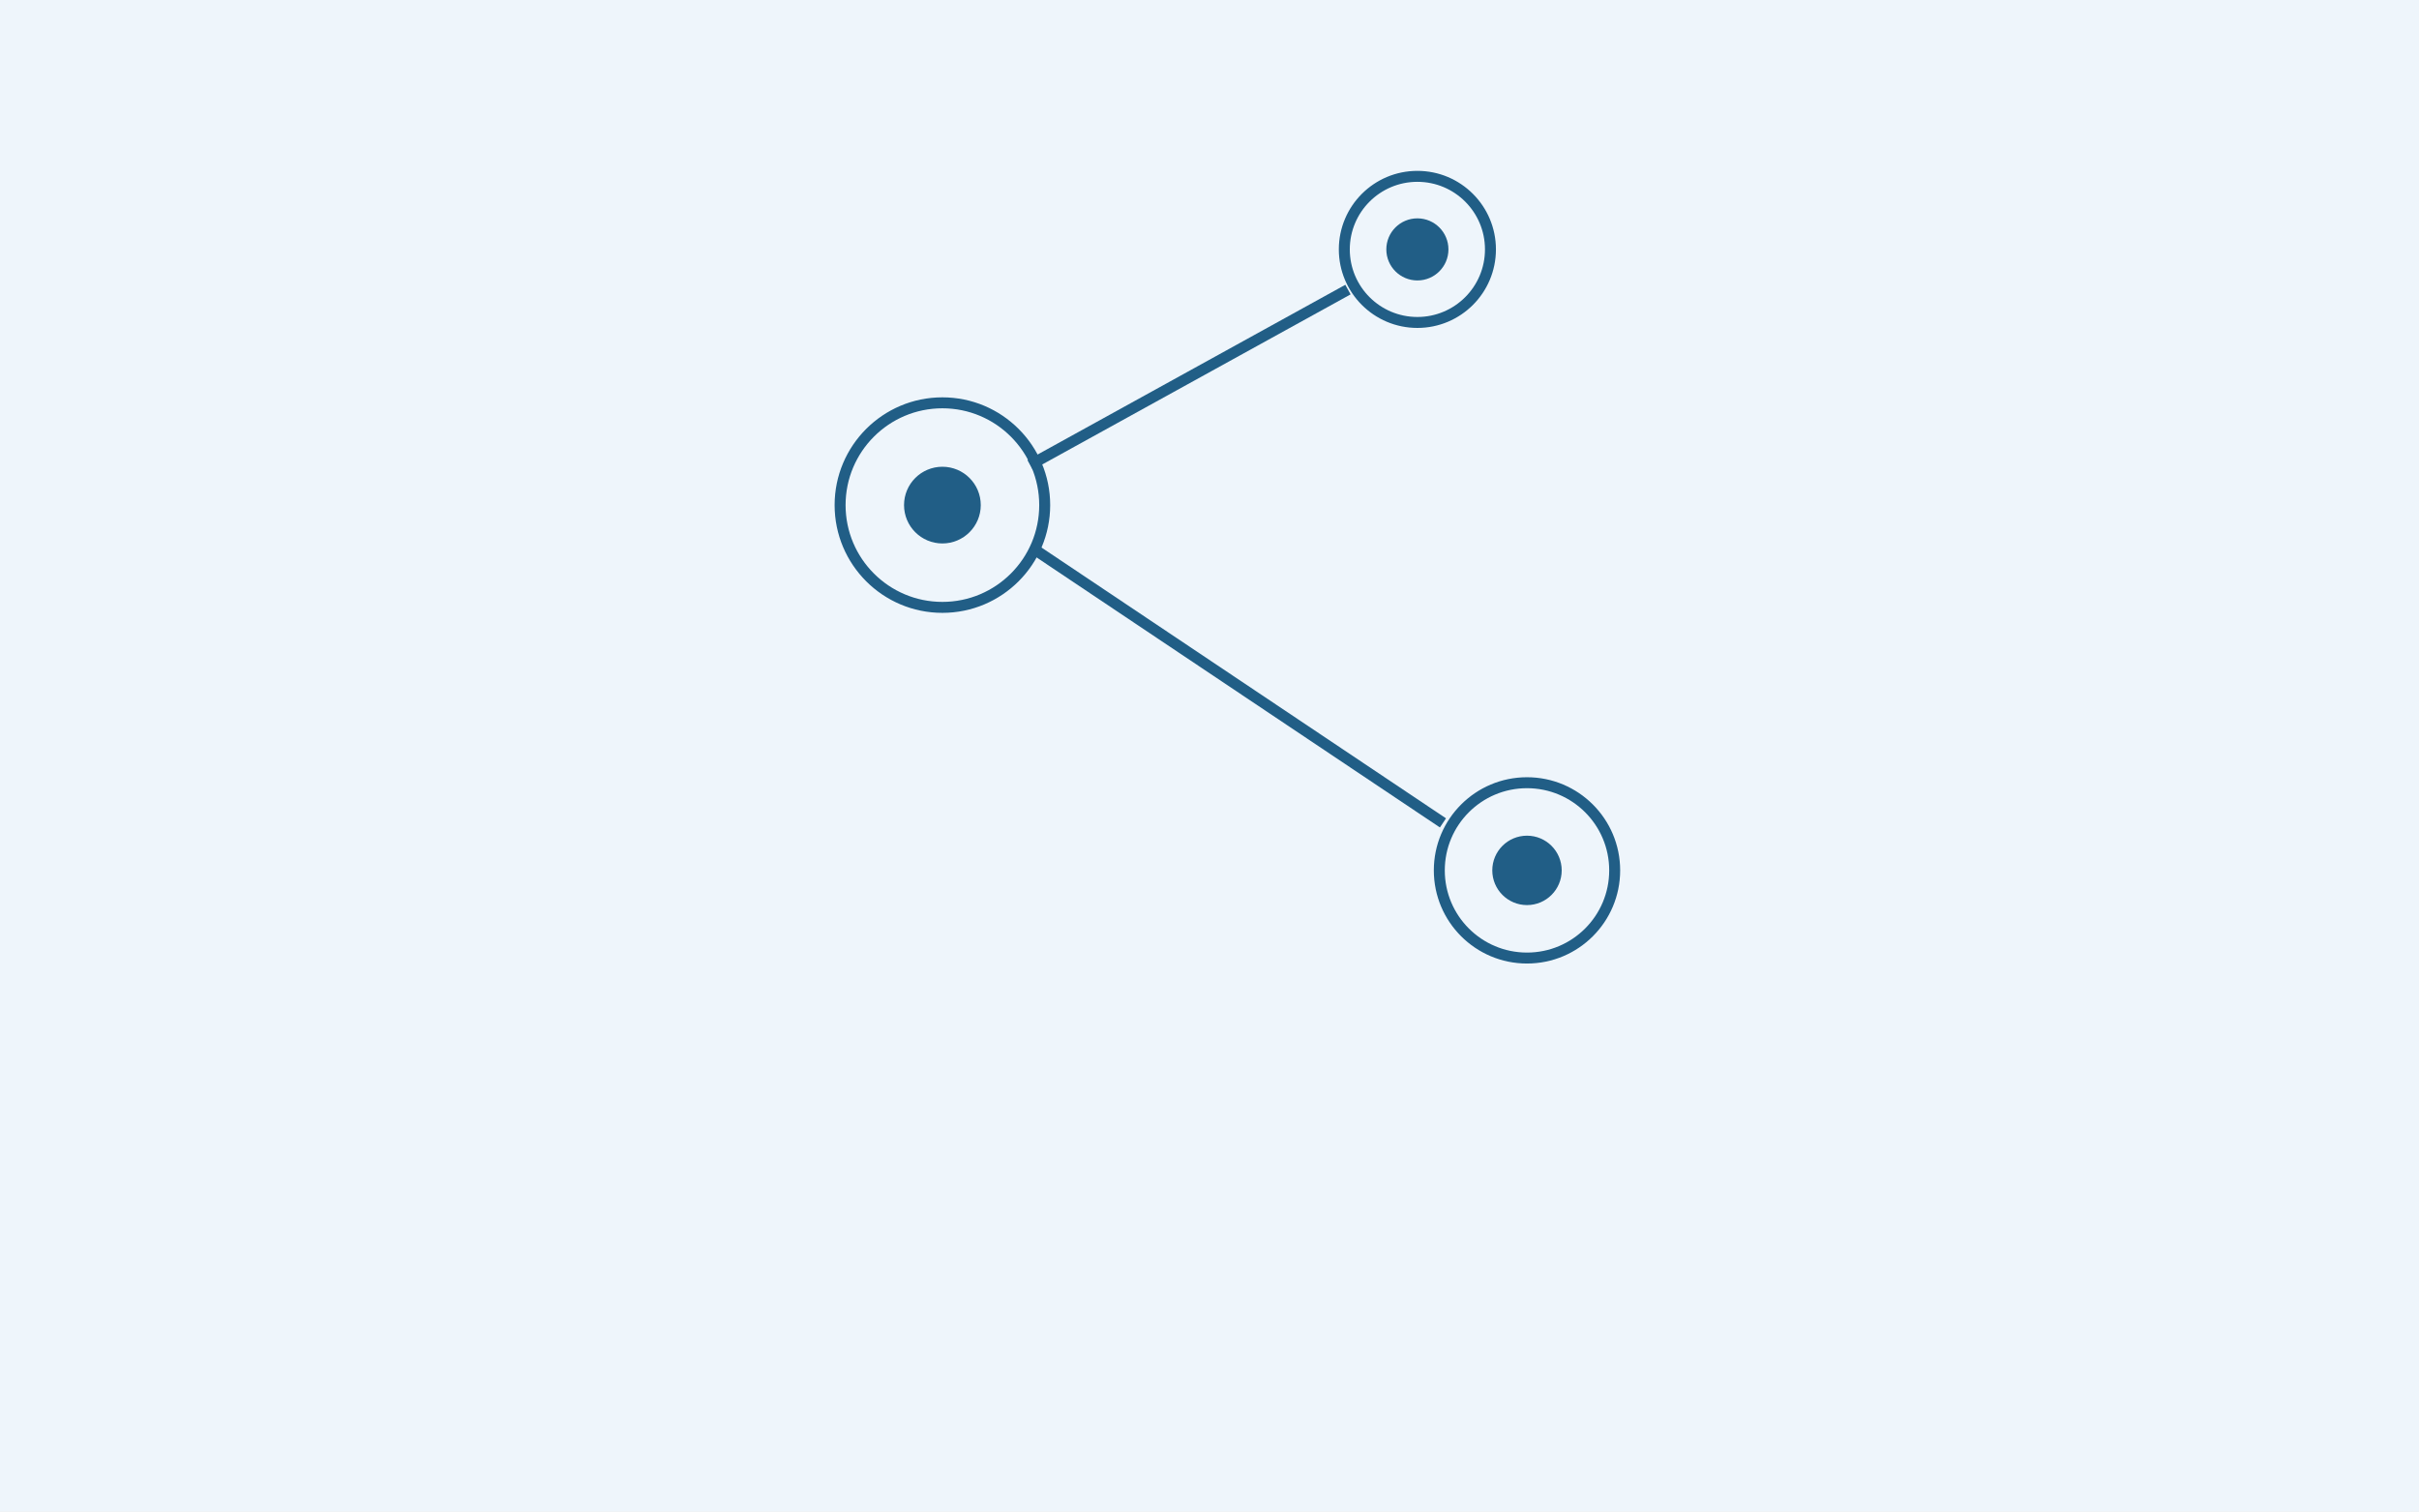
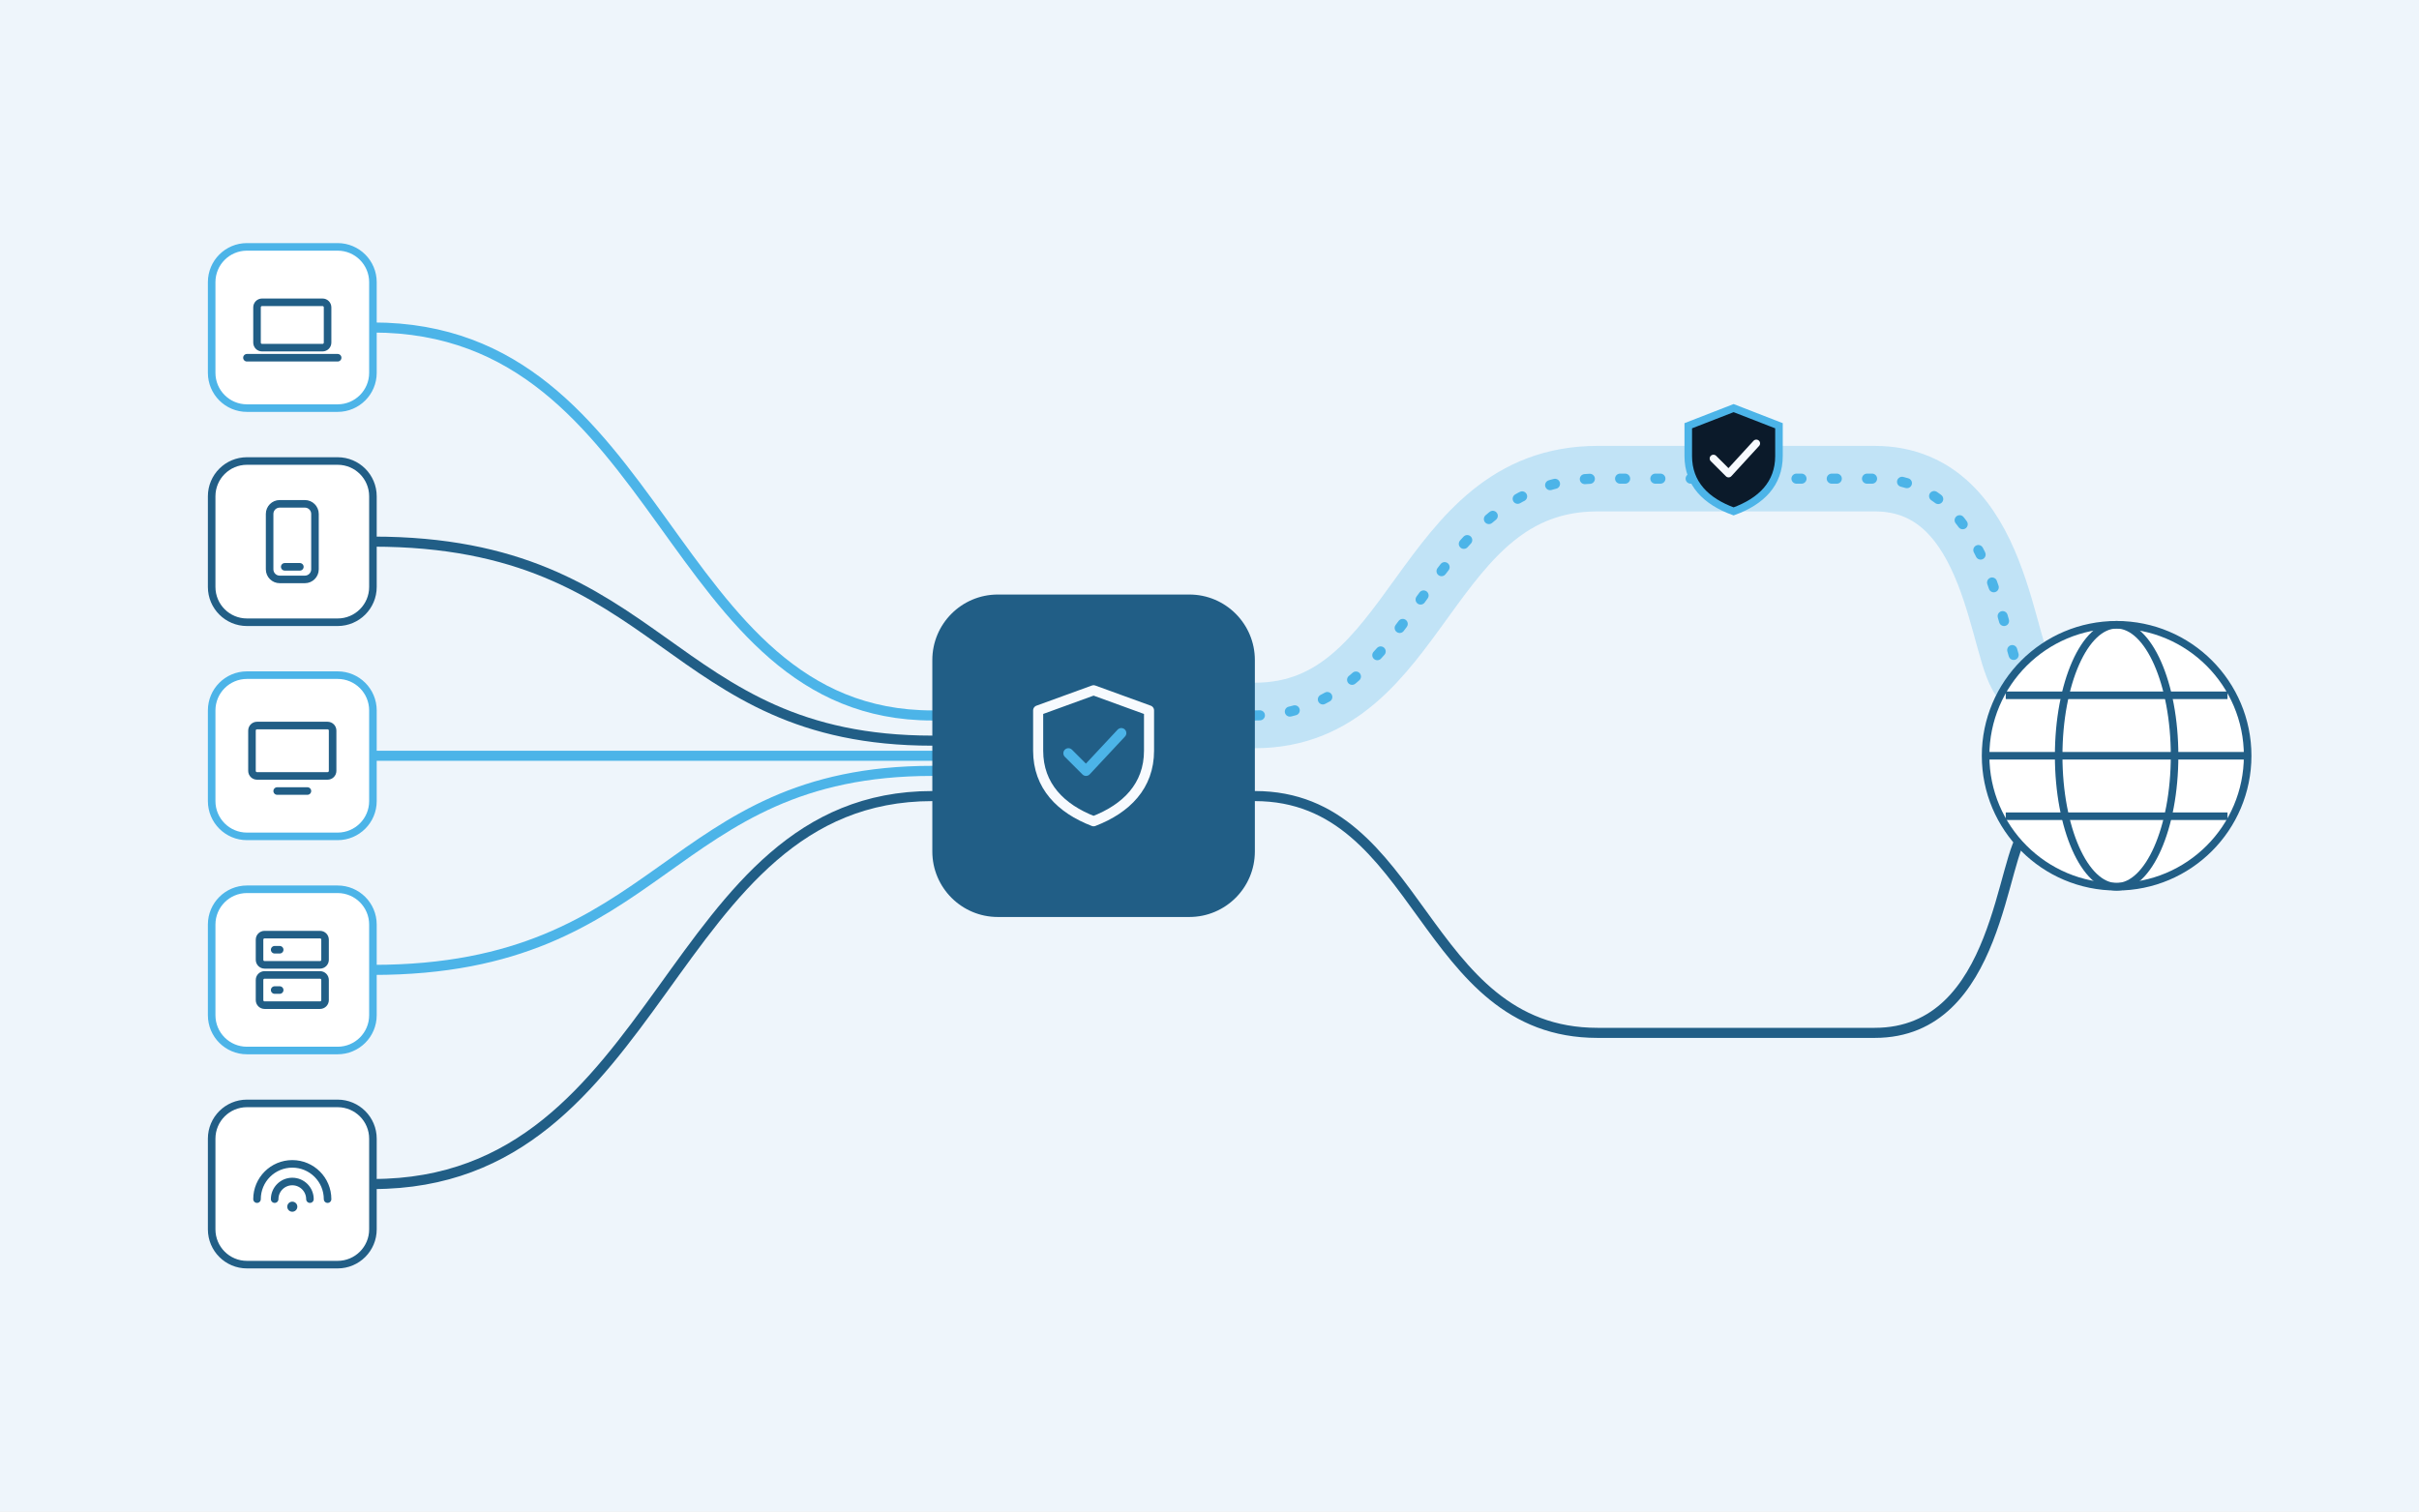
<svg xmlns="http://www.w3.org/2000/svg" viewBox="0 0 960 600" role="img" aria-labelledby="title desc">
-   <rect id="product-hero-bg" width="960" height="600" fill="#EEF5FB" />
-   <g id="exitlane-network" transform="translate(-380 -75) scale(1.45)" fill="none" stroke="#215E86" stroke-width="3">
-     <circle cx="520" cy="190" r="28" />
-     <circle cx="650" cy="120" r="20" />
-     <circle cx="680" cy="290" r="24" />
-     <path d="M544 179l87-48M545 202l112 75" />
-     <circle cx="520" cy="190" r="9" fill="#215E86" />
-     <circle cx="650" cy="120" r="7" fill="#215E86" />
-     <circle cx="680" cy="290" r="8" fill="#215E86" />
+   <rect width="960" height="600" fill="#EEF5FB" />
+   <g transform="translate(-36 0)">
+     <path d="M184 130C300 130 300 284 406 284" fill="none" stroke="#4CB4E8" stroke-width="4" stroke-linecap="round" />
+     <path d="M184 215C300 215 300 294 406 294" fill="none" stroke="#215E86" stroke-width="4" stroke-linecap="round" />
+     <path d="M184 300C300 300 300 300 406 300" fill="none" stroke="#4CB4E8" stroke-width="4" stroke-linecap="round" />
+     <path d="M184 385C300 385 300 306 406 306" fill="none" stroke="#4CB4E8" stroke-width="4" stroke-linecap="round" />
+     <path d="M184 470C300 470 300 316 406 316" fill="none" stroke="#215E86" stroke-width="4" stroke-linecap="round" />
+     <rect x="120" y="98" width="64" height="64" rx="14" fill="#FFFFFF" stroke="#4CB4E8" stroke-width="3" />
+     <rect x="138" y="120" width="28" height="18" rx="2" stroke="#215E86" stroke-width="3" fill="none" stroke-linecap="round" stroke-linejoin="round" />
+     <path d="M134 142h36" stroke="#215E86" stroke-width="3" fill="none" stroke-linecap="round" stroke-linejoin="round" />
+     <rect x="120" y="183" width="64" height="64" rx="14" fill="#FFFFFF" stroke="#215E86" stroke-width="3" />
+     <rect x="143" y="200" width="18" height="30" rx="4" stroke="#215E86" stroke-width="3" fill="none" stroke-linecap="round" stroke-linejoin="round" />
+     <path d="M149 225h6" stroke="#215E86" stroke-width="3" fill="none" stroke-linecap="round" stroke-linejoin="round" />
+     <rect x="120" y="268" width="64" height="64" rx="14" fill="#FFFFFF" stroke="#4CB4E8" stroke-width="3" />
+     <rect x="136" y="288" width="32" height="20" rx="2" stroke="#215E86" stroke-width="3" fill="none" stroke-linecap="round" stroke-linejoin="round" />
+     <path d="M146 314h12" stroke="#215E86" stroke-width="3" fill="none" stroke-linecap="round" stroke-linejoin="round" />
+     <rect x="120" y="353" width="64" height="64" rx="14" fill="#FFFFFF" stroke="#4CB4E8" stroke-width="3" />
+     <rect x="139" y="371" width="26" height="12" rx="2" stroke="#215E86" stroke-width="3" fill="none" stroke-linecap="round" stroke-linejoin="round" />
+     <rect x="139" y="387" width="26" height="12" rx="2" stroke="#215E86" stroke-width="3" fill="none" stroke-linecap="round" stroke-linejoin="round" />
+     <path d="M145 377h2M145 393h2" stroke="#215E86" stroke-width="3" fill="none" stroke-linecap="round" stroke-linejoin="round" />
+     <rect x="120" y="438" width="64" height="64" rx="14" fill="#FFFFFF" stroke="#215E86" stroke-width="3" />
+     <path d="M138 476a14 14 0 0 1 28 0" stroke="#215E86" stroke-width="3" fill="none" stroke-linecap="round" stroke-linejoin="round" />
+     <path d="M145 476a7 7 0 0 1 14 0" stroke="#215E86" stroke-width="3" fill="none" stroke-linecap="round" stroke-linejoin="round" />
+     <circle cx="152" cy="479" r="2" fill="#215E86" />
+     <path d="M534 284C600 284 600 190 670 190H780C830 190 830 262 840 270" fill="none" stroke="#4CB4E8" stroke-opacity=".28" stroke-width="26" stroke-linecap="round" />
+     <path d="M534 284C600 284 600 190 670 190H780C830 190 830 262 840 270" fill="none" stroke="#4CB4E8" stroke-width="4" stroke-linecap="round" stroke-dasharray="2 12" />
+     <g transform="translate(700 158) scale(1)">
+       <path d="M24 4l18 7v12c0 11-7 18-18 22C13 41 6 34 6 23V11z" fill="#0B1A2A" stroke="#4CB4E8" stroke-width="3" />
+       <path d="M16 24l6 6 11-12" fill="none" stroke="#F7FAFE" stroke-width="3" stroke-linecap="round" stroke-linejoin="round" />
+     </g>
+     <path d="M534 316C600 316 600 410 670 410H780C830 410 830 338 840 330" fill="none" stroke="#215E86" stroke-width="4" stroke-linecap="round" />
+     <rect x="406" y="236" width="128" height="128" rx="26" fill="#215E86" />
+     <g transform="translate(438 268)">
+       <path d="M32 6l22 8v16c0 14-9 23-22 28C19 53 10 44 10 30V14z" fill="none" stroke="#F7FAFE" stroke-width="4" stroke-linejoin="round" />
+       <path d="M22 31l7 7 14-15" fill="none" stroke="#4CB4E8" stroke-width="4" stroke-linecap="round" stroke-linejoin="round" />
+     </g>
+     <circle cx="876" cy="300" r="52" fill="#FFFFFF" stroke="#215E86" stroke-width="3" />
+     <ellipse cx="876" cy="300" rx="23" ry="52" fill="none" stroke="#215E86" stroke-width="3" />
+     <path d="M824 300H928M832 276H920M832 324H920" fill="none" stroke="#215E86" stroke-width="3" />
  </g>
</svg>
